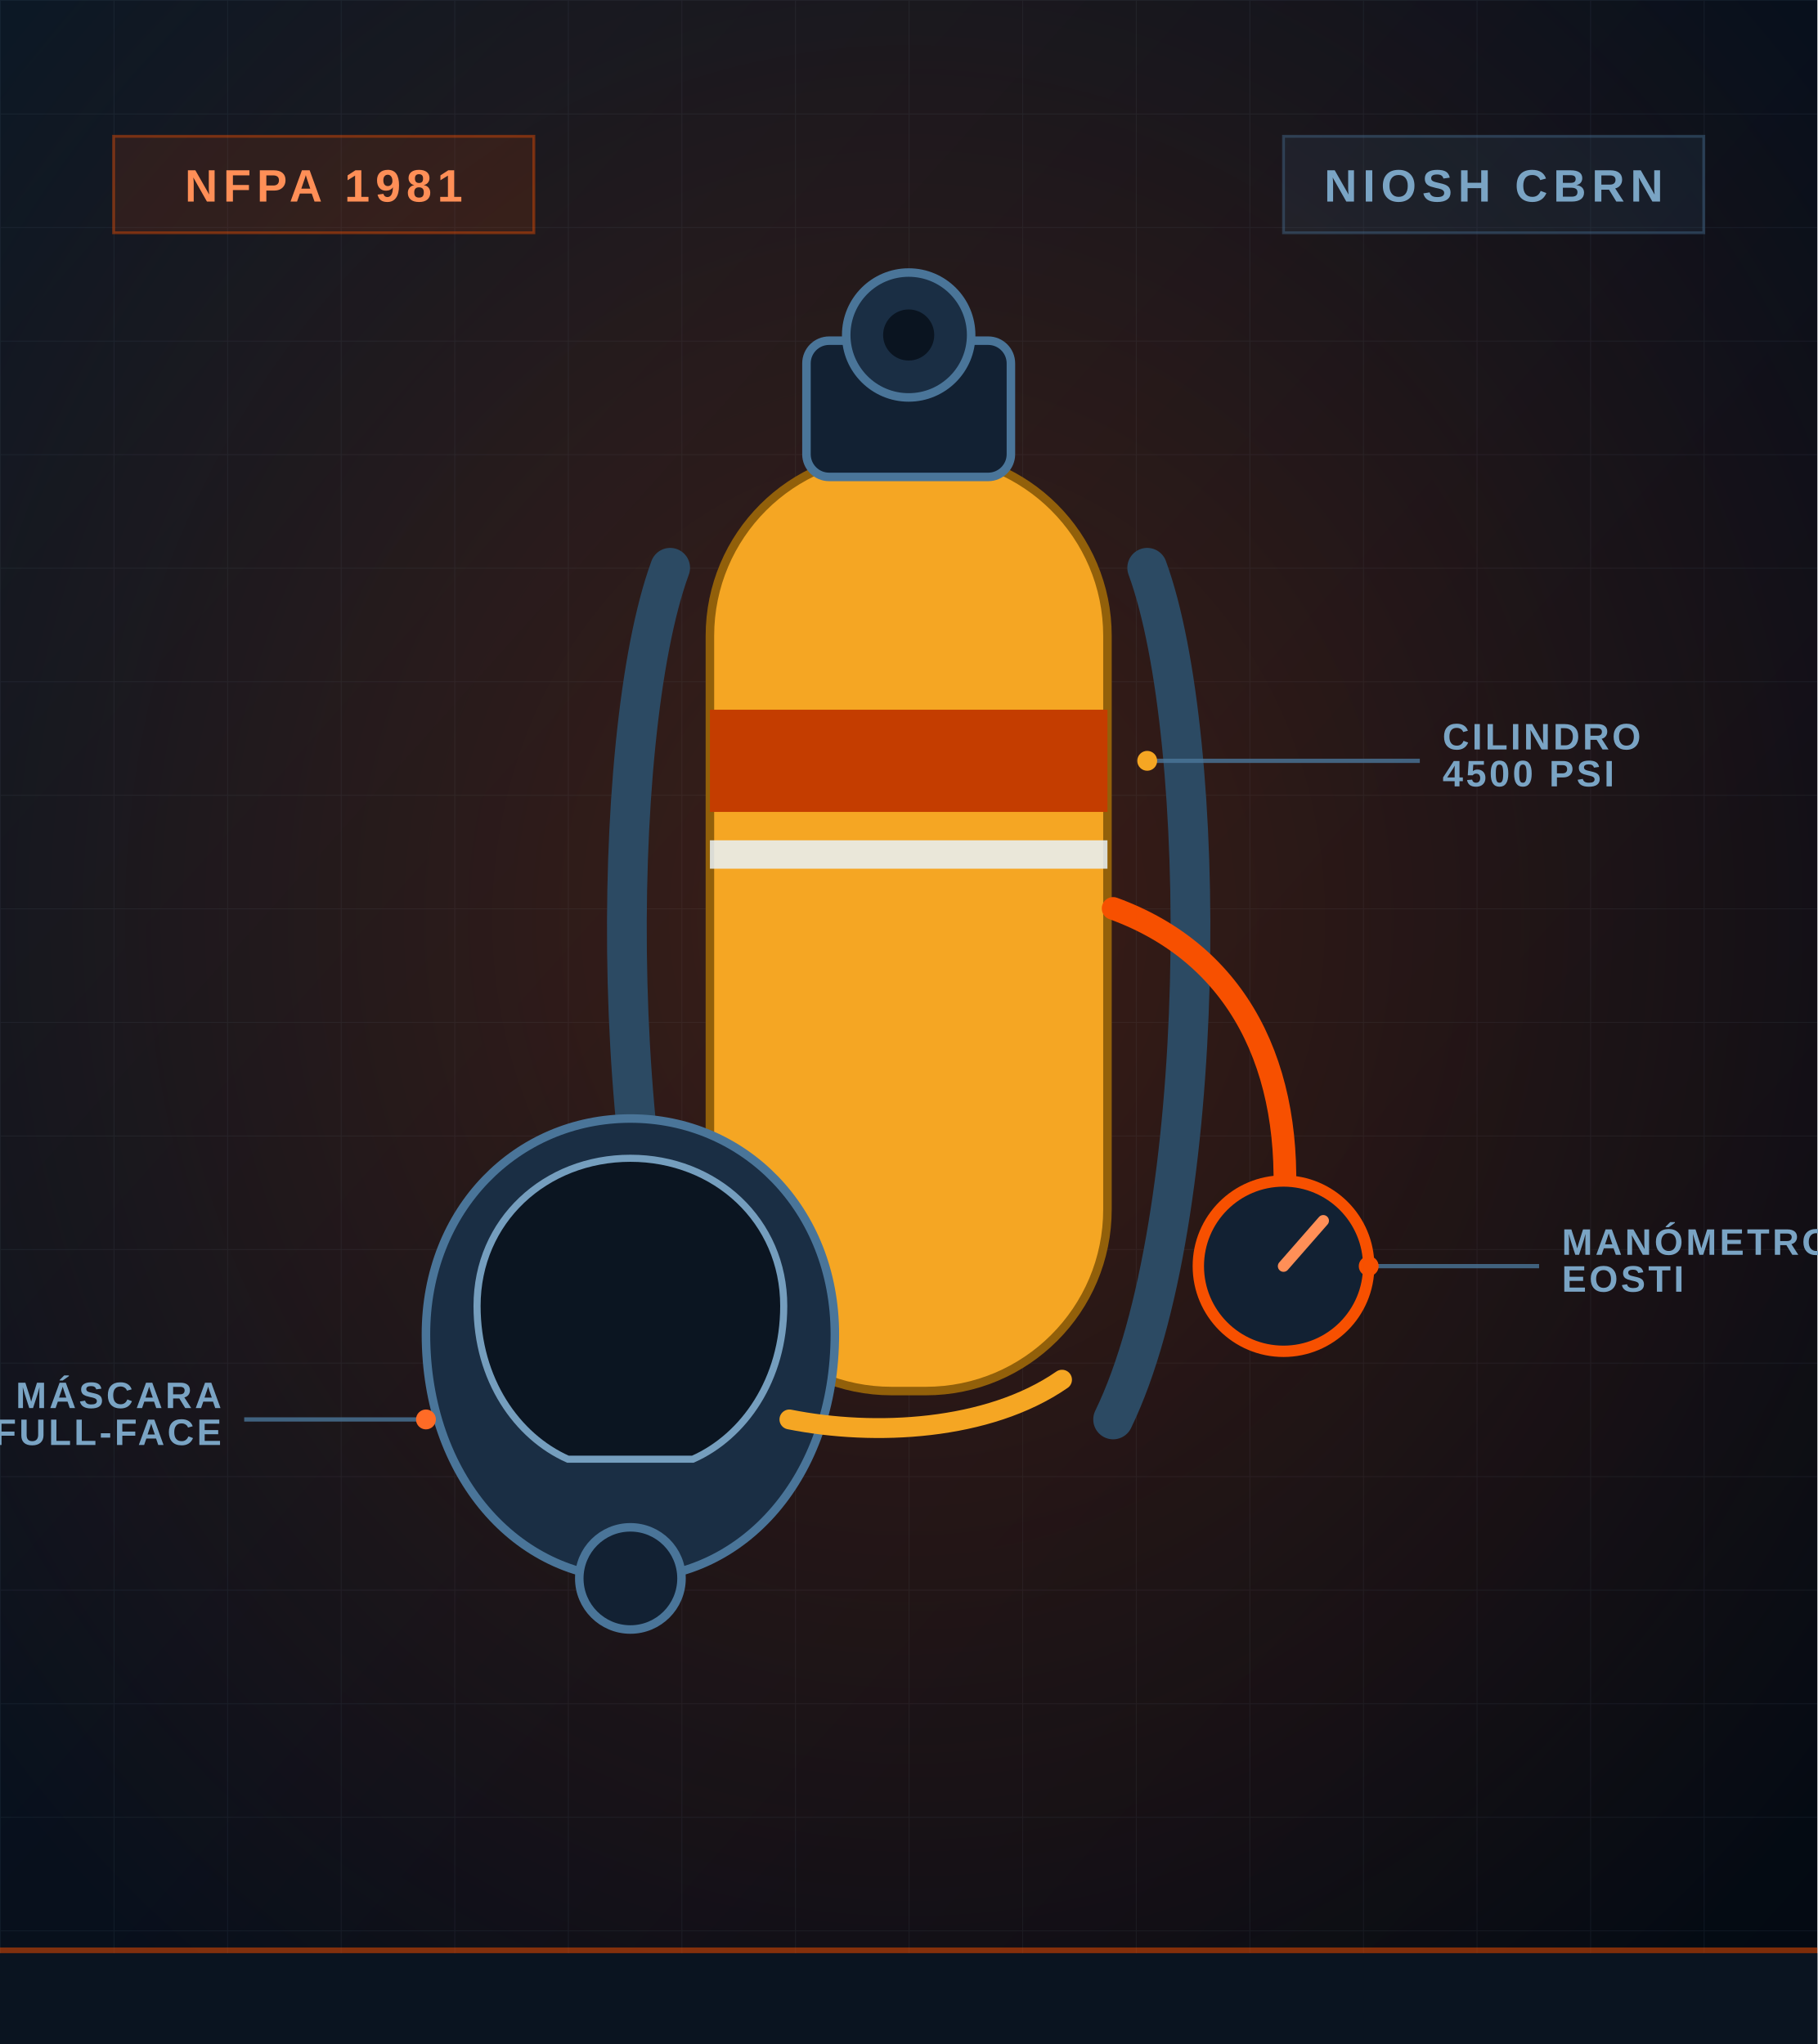
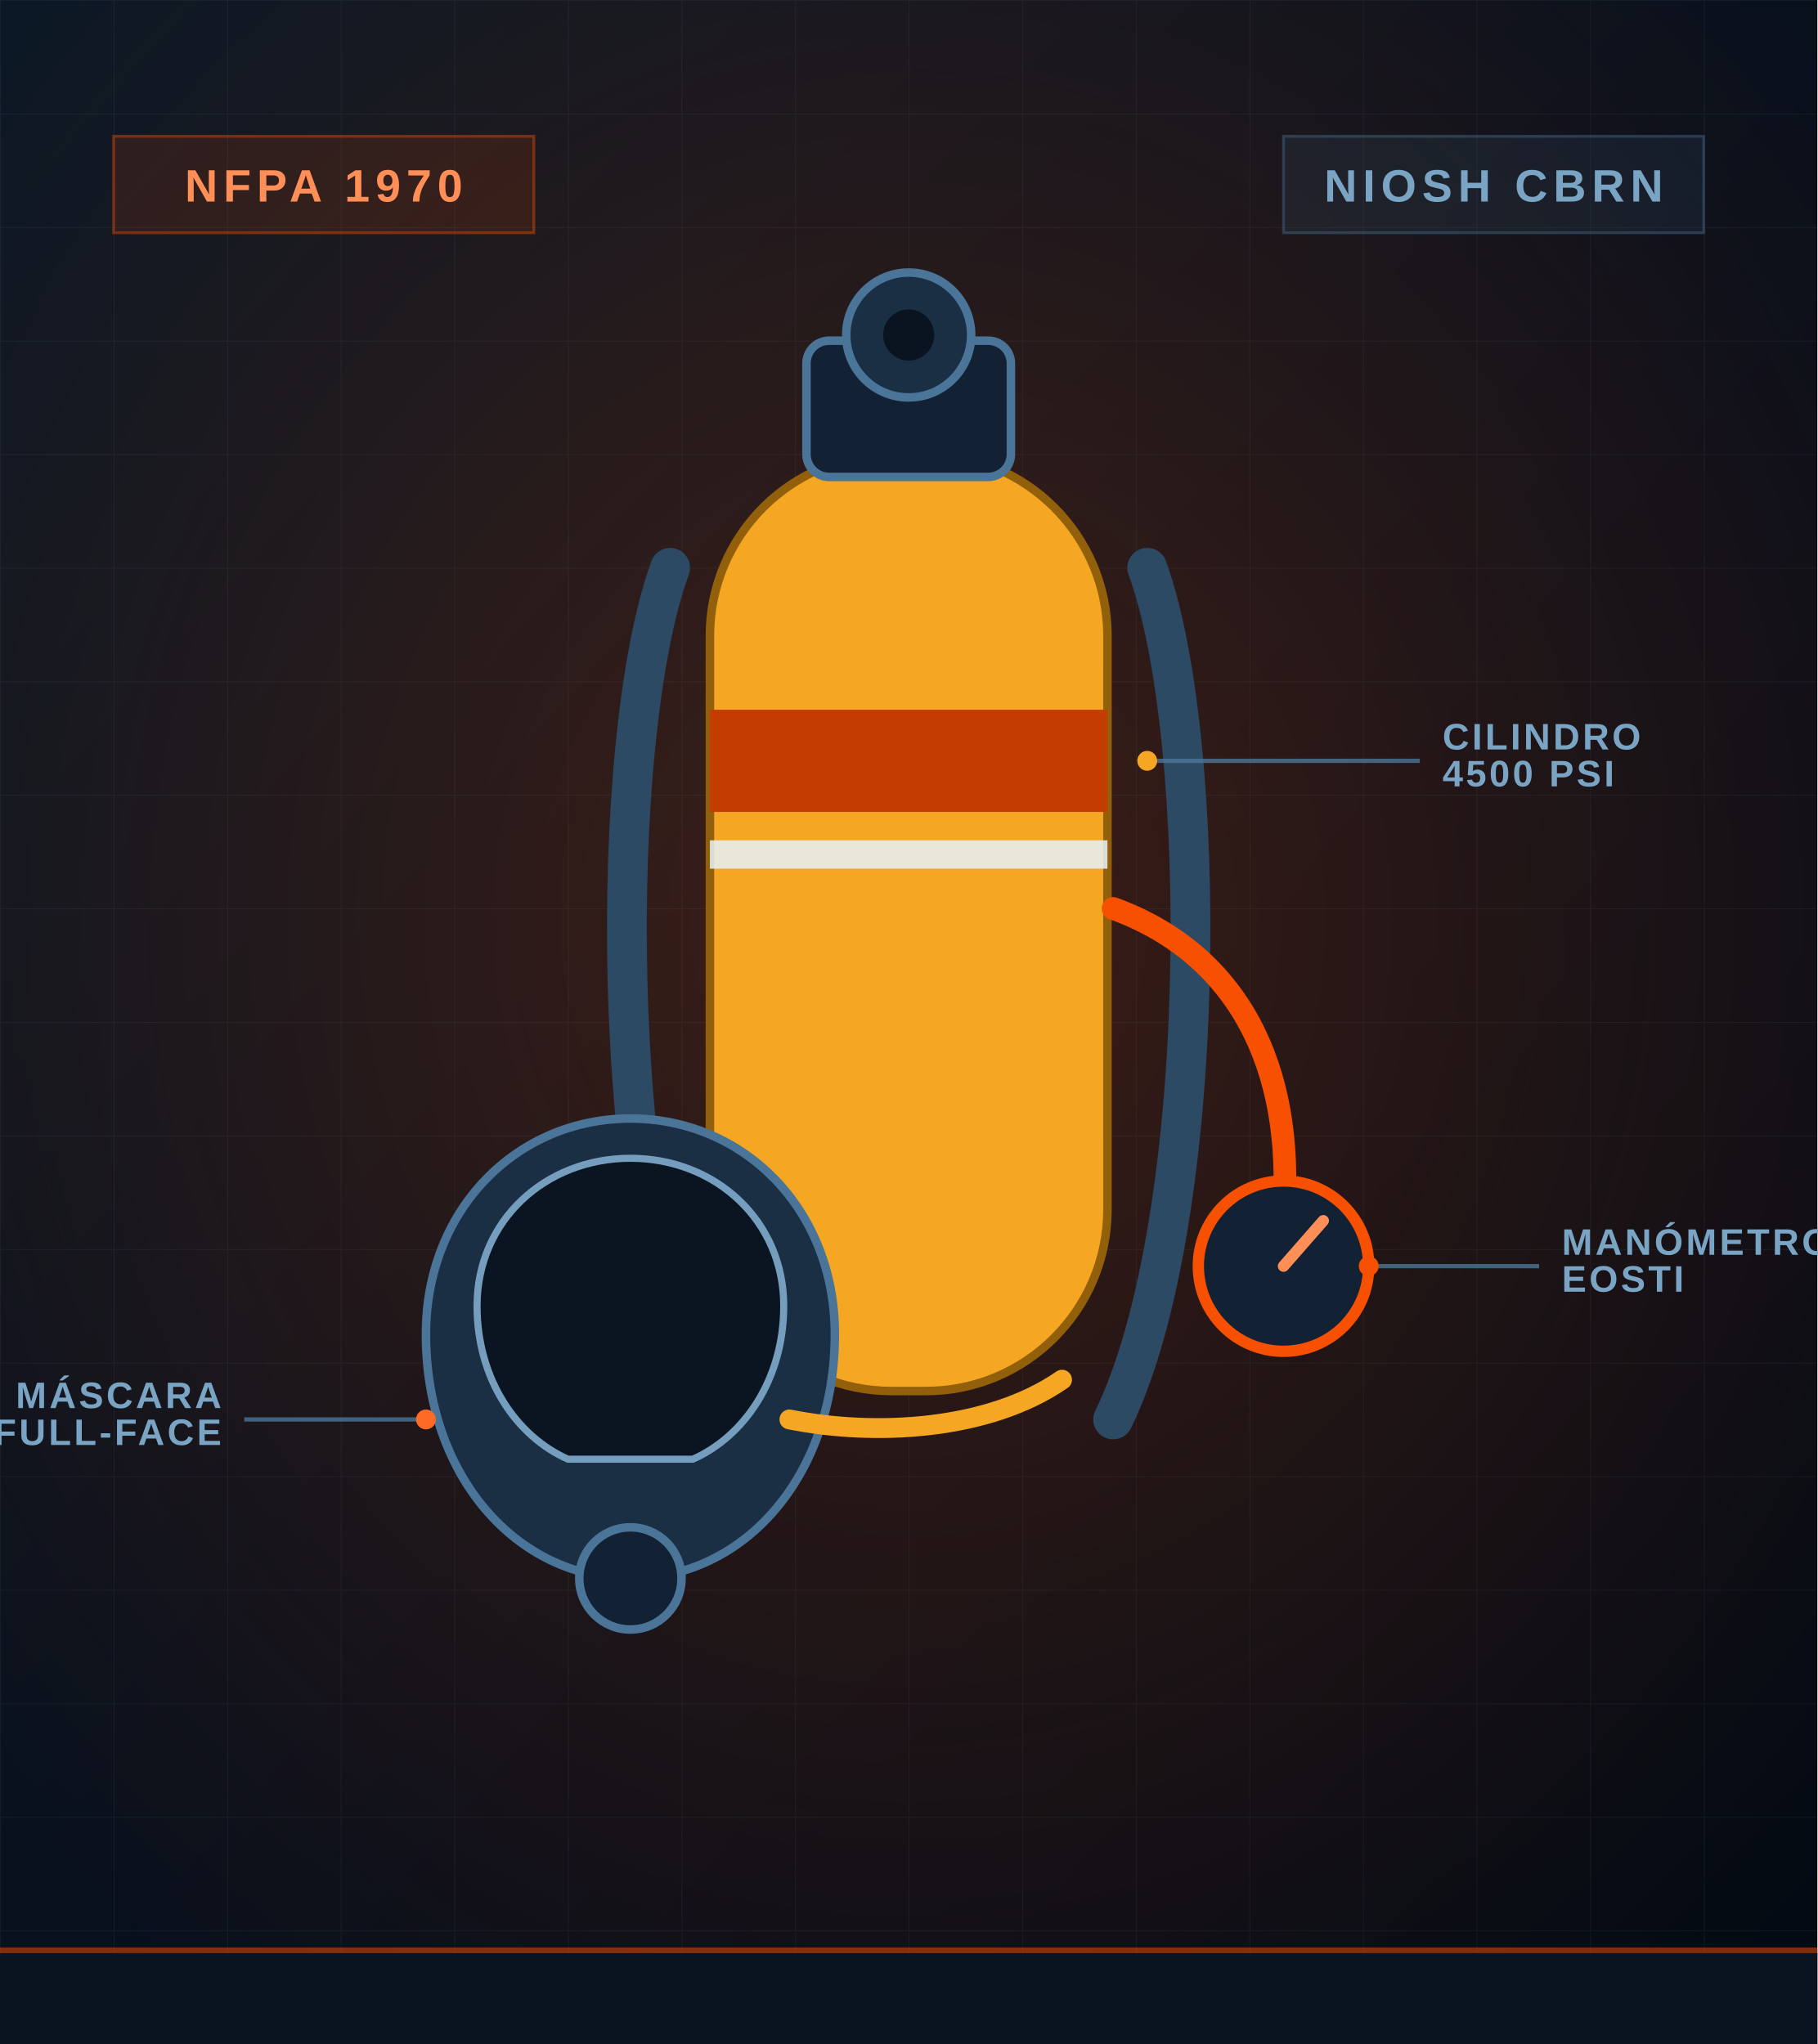
- <svg xmlns="http://www.w3.org/2000/svg" viewBox="0 0 640 720" role="img" aria-label="Equipo de respiración autónoma SCBA certificado NFPA 1981">
+ <svg xmlns="http://www.w3.org/2000/svg" viewBox="0 0 640 720" role="img" aria-label="Equipo de respiración autónoma SCBA certificado NFPA 1970">
  <defs>
    <linearGradient id="bgequipo" x1="0" y1="0" x2="1" y2="1">
      <stop offset="0" stop-color="#0C1825" />
      <stop offset="0.6" stop-color="#070E1A" />
      <stop offset="1" stop-color="#040A12" />
    </linearGradient>
    <radialGradient id="glequipo" cx="0.5" cy="0.45" r="0.65">
      <stop offset="0" stop-color="#F75000" stop-opacity="0.22" />
      <stop offset="1" stop-color="#F75000" stop-opacity="0" />
    </radialGradient>
    <pattern id="grequipo" width="40" height="40" patternUnits="userSpaceOnUse">
      <path d="M40 0H0V40" fill="none" stroke="#7AA4C4" stroke-width="0.6" opacity="0.08" />
    </pattern>
  </defs>
  <rect width="640" height="720" fill="url(#bgequipo)" />
  <rect width="640" height="720" fill="url(#grequipo)" />
  <rect width="640" height="720" fill="url(#glequipo)" />
  <g font-family="Rajdhani, Arial, sans-serif" font-weight="700">
    <rect x="40" y="48" width="148" height="34" fill="rgba(247,80,0,0.12)" stroke="rgba(247,80,0,0.4)" />
-     <text x="114" y="71" text-anchor="middle" font-size="16" fill="#FF8F57" letter-spacing="2">NFPA 1981</text>
+     <text x="114" y="71" text-anchor="middle" font-size="16" fill="#FF8F57" letter-spacing="2">NFPA 1970</text>
    <rect x="452" y="48" width="148" height="34" fill="rgba(74,117,153,0.12)" stroke="rgba(74,117,153,0.4)" />
    <text x="526" y="71" text-anchor="middle" font-size="16" fill="#7AA4C4" letter-spacing="2">NIOSH CBRN</text>
  </g>
  <g>
    <rect x="250" y="160" width="140" height="330" rx="64" fill="#F5A623" stroke="#92600A" stroke-width="3" />
    <rect x="250" y="250" width="140" height="36" fill="#C43D00" />
    <rect x="250" y="296" width="140" height="10" fill="#E8F2F9" opacity="0.85" />
    <rect x="284" y="120" width="72" height="48" rx="8" fill="#122133" stroke="#4A7599" stroke-width="3" />
    <circle cx="320" cy="118" r="22" fill="#1A2E44" stroke="#4A7599" stroke-width="3" />
    <circle cx="320" cy="118" r="9" fill="#0A1420" />
    <path d="M236 200c-22 60-22 230 12 300" fill="none" stroke="#2C4A63" stroke-width="14" stroke-linecap="round" />
    <path d="M404 200c22 60 22 230-12 300" fill="none" stroke="#2C4A63" stroke-width="14" stroke-linecap="round" />
    <path d="M392 320c44 16 64 56 60 108" fill="none" stroke="#F75000" stroke-width="8" stroke-linecap="round" />
    <circle cx="452" cy="446" r="30" fill="#122133" stroke="#F75000" stroke-width="4" />
    <path d="M452 446l14-16" stroke="#FF8F57" stroke-width="4" stroke-linecap="round" />
    <g>
      <path d="M150 470c0-44 32-76 72-76s72 32 72 76c0 50-32 86-72 86s-72-36-72-86z" fill="#1A2E44" stroke="#4A7599" stroke-width="3" />
      <path d="M168 460c0-30 24-52 54-52s54 22 54 52c0 26-14 46-32 54h-44c-18-8-32-28-32-54z" fill="#0A1420" stroke="#7AA4C4" stroke-width="2.5" opacity="0.95" />
      <circle cx="222" cy="556" r="18" fill="#122133" stroke="#4A7599" stroke-width="3" />
      <path d="M278 500c30 6 70 4 96-14" fill="none" stroke="#F5A623" stroke-width="7" stroke-linecap="round" />
    </g>
  </g>
  <g font-family="Rajdhani, Arial, sans-serif" font-weight="700">
    <path d="M404 268h96" stroke="#4A7599" stroke-width="1.5" opacity="0.8" />
    <circle cx="404" cy="268" r="3.5" fill="#F5A623" />
    <text x="508" y="264" text-anchor="start" font-size="13" fill="#7AA4C4" letter-spacing="1">CILINDRO</text>
    <text x="508" y="277" text-anchor="start" font-size="13" fill="#7AA4C4" letter-spacing="1">4500 PSI</text>
  </g>
  <g font-family="Rajdhani, Arial, sans-serif" font-weight="700">
    <path d="M482 446h60" stroke="#4A7599" stroke-width="1.5" opacity="0.8" />
    <circle cx="482" cy="446" r="3.5" fill="#F75000" />
    <text x="550" y="442" text-anchor="start" font-size="13" fill="#7AA4C4" letter-spacing="1">MANÓMETRO</text>
    <text x="550" y="455" text-anchor="start" font-size="13" fill="#7AA4C4" letter-spacing="1">EOSTI</text>
  </g>
  <g font-family="Rajdhani, Arial, sans-serif" font-weight="700">
    <path d="M150 500h-64" stroke="#4A7599" stroke-width="1.5" opacity="0.8" />
    <circle cx="150" cy="500" r="3.5" fill="#FF6B26" />
    <text x="78" y="496" text-anchor="end" font-size="13" fill="#7AA4C4" letter-spacing="1">MÁSCARA</text>
    <text x="78" y="509" text-anchor="end" font-size="13" fill="#7AA4C4" letter-spacing="1">FULL-FACE</text>
  </g>
  <rect x="0" y="688" width="640" height="32" fill="#0A1420" />
  <rect x="0" y="686" width="640" height="2" fill="#F75000" opacity="0.5" />
</svg>
